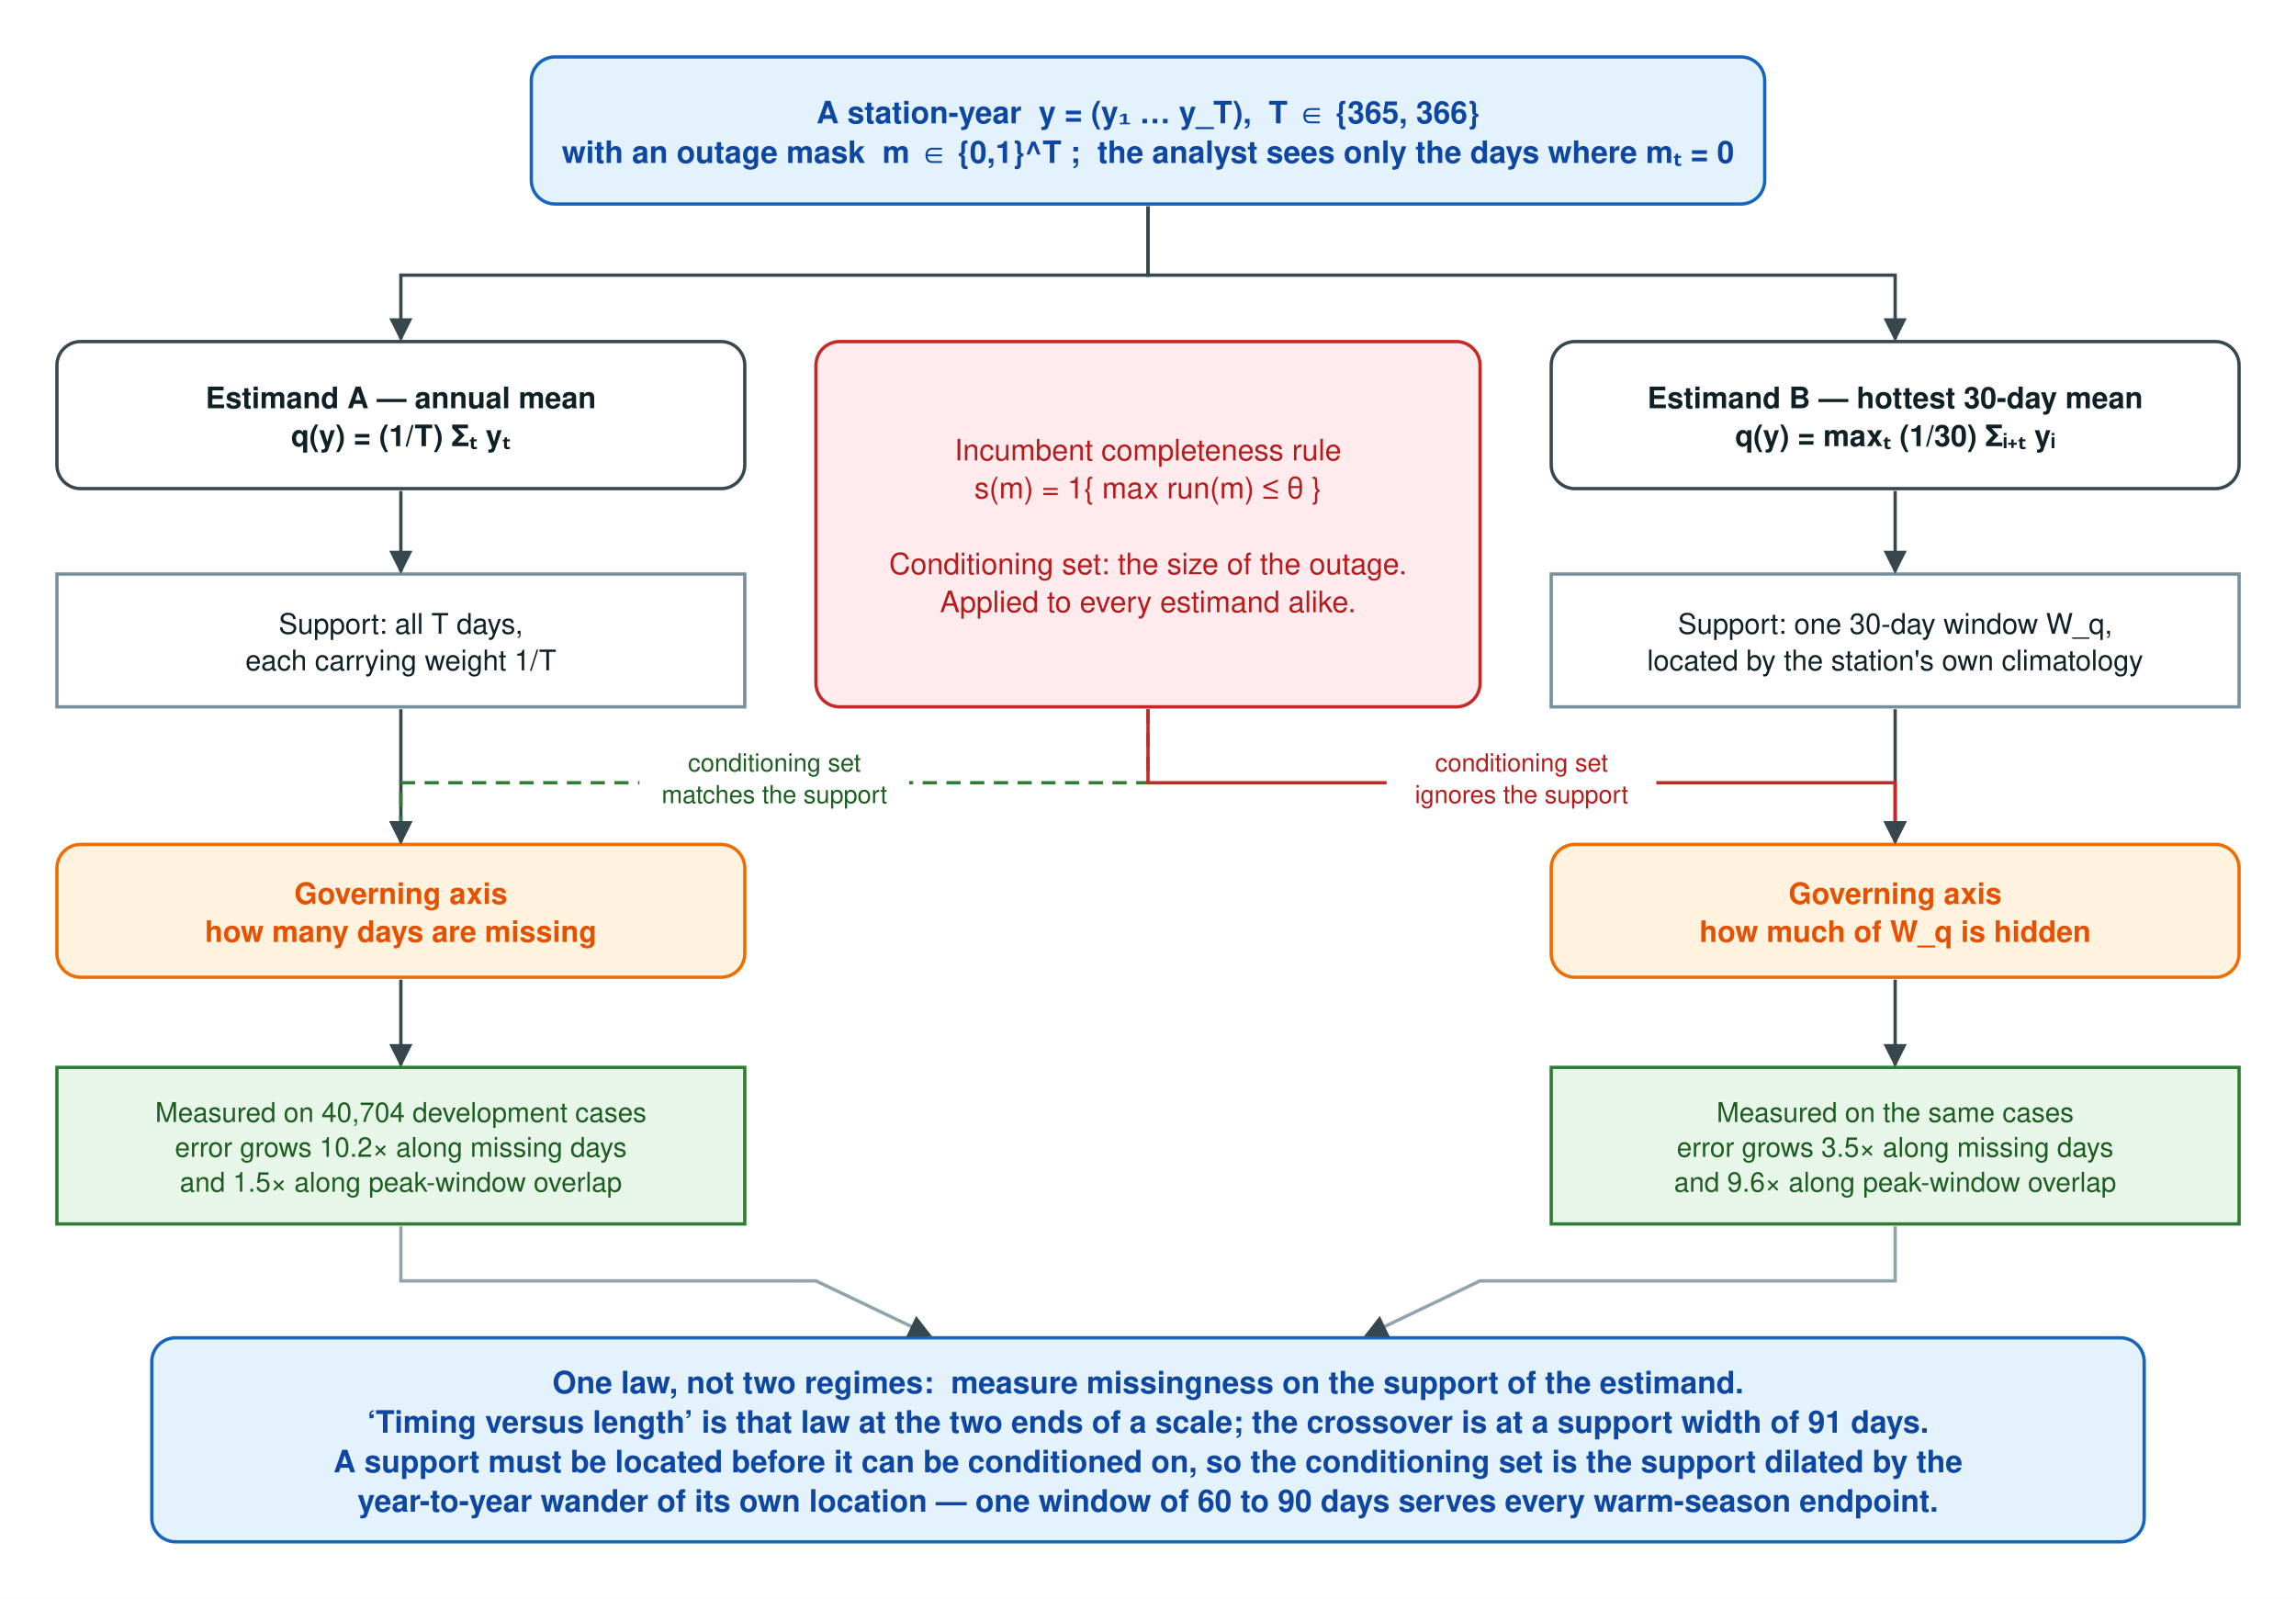
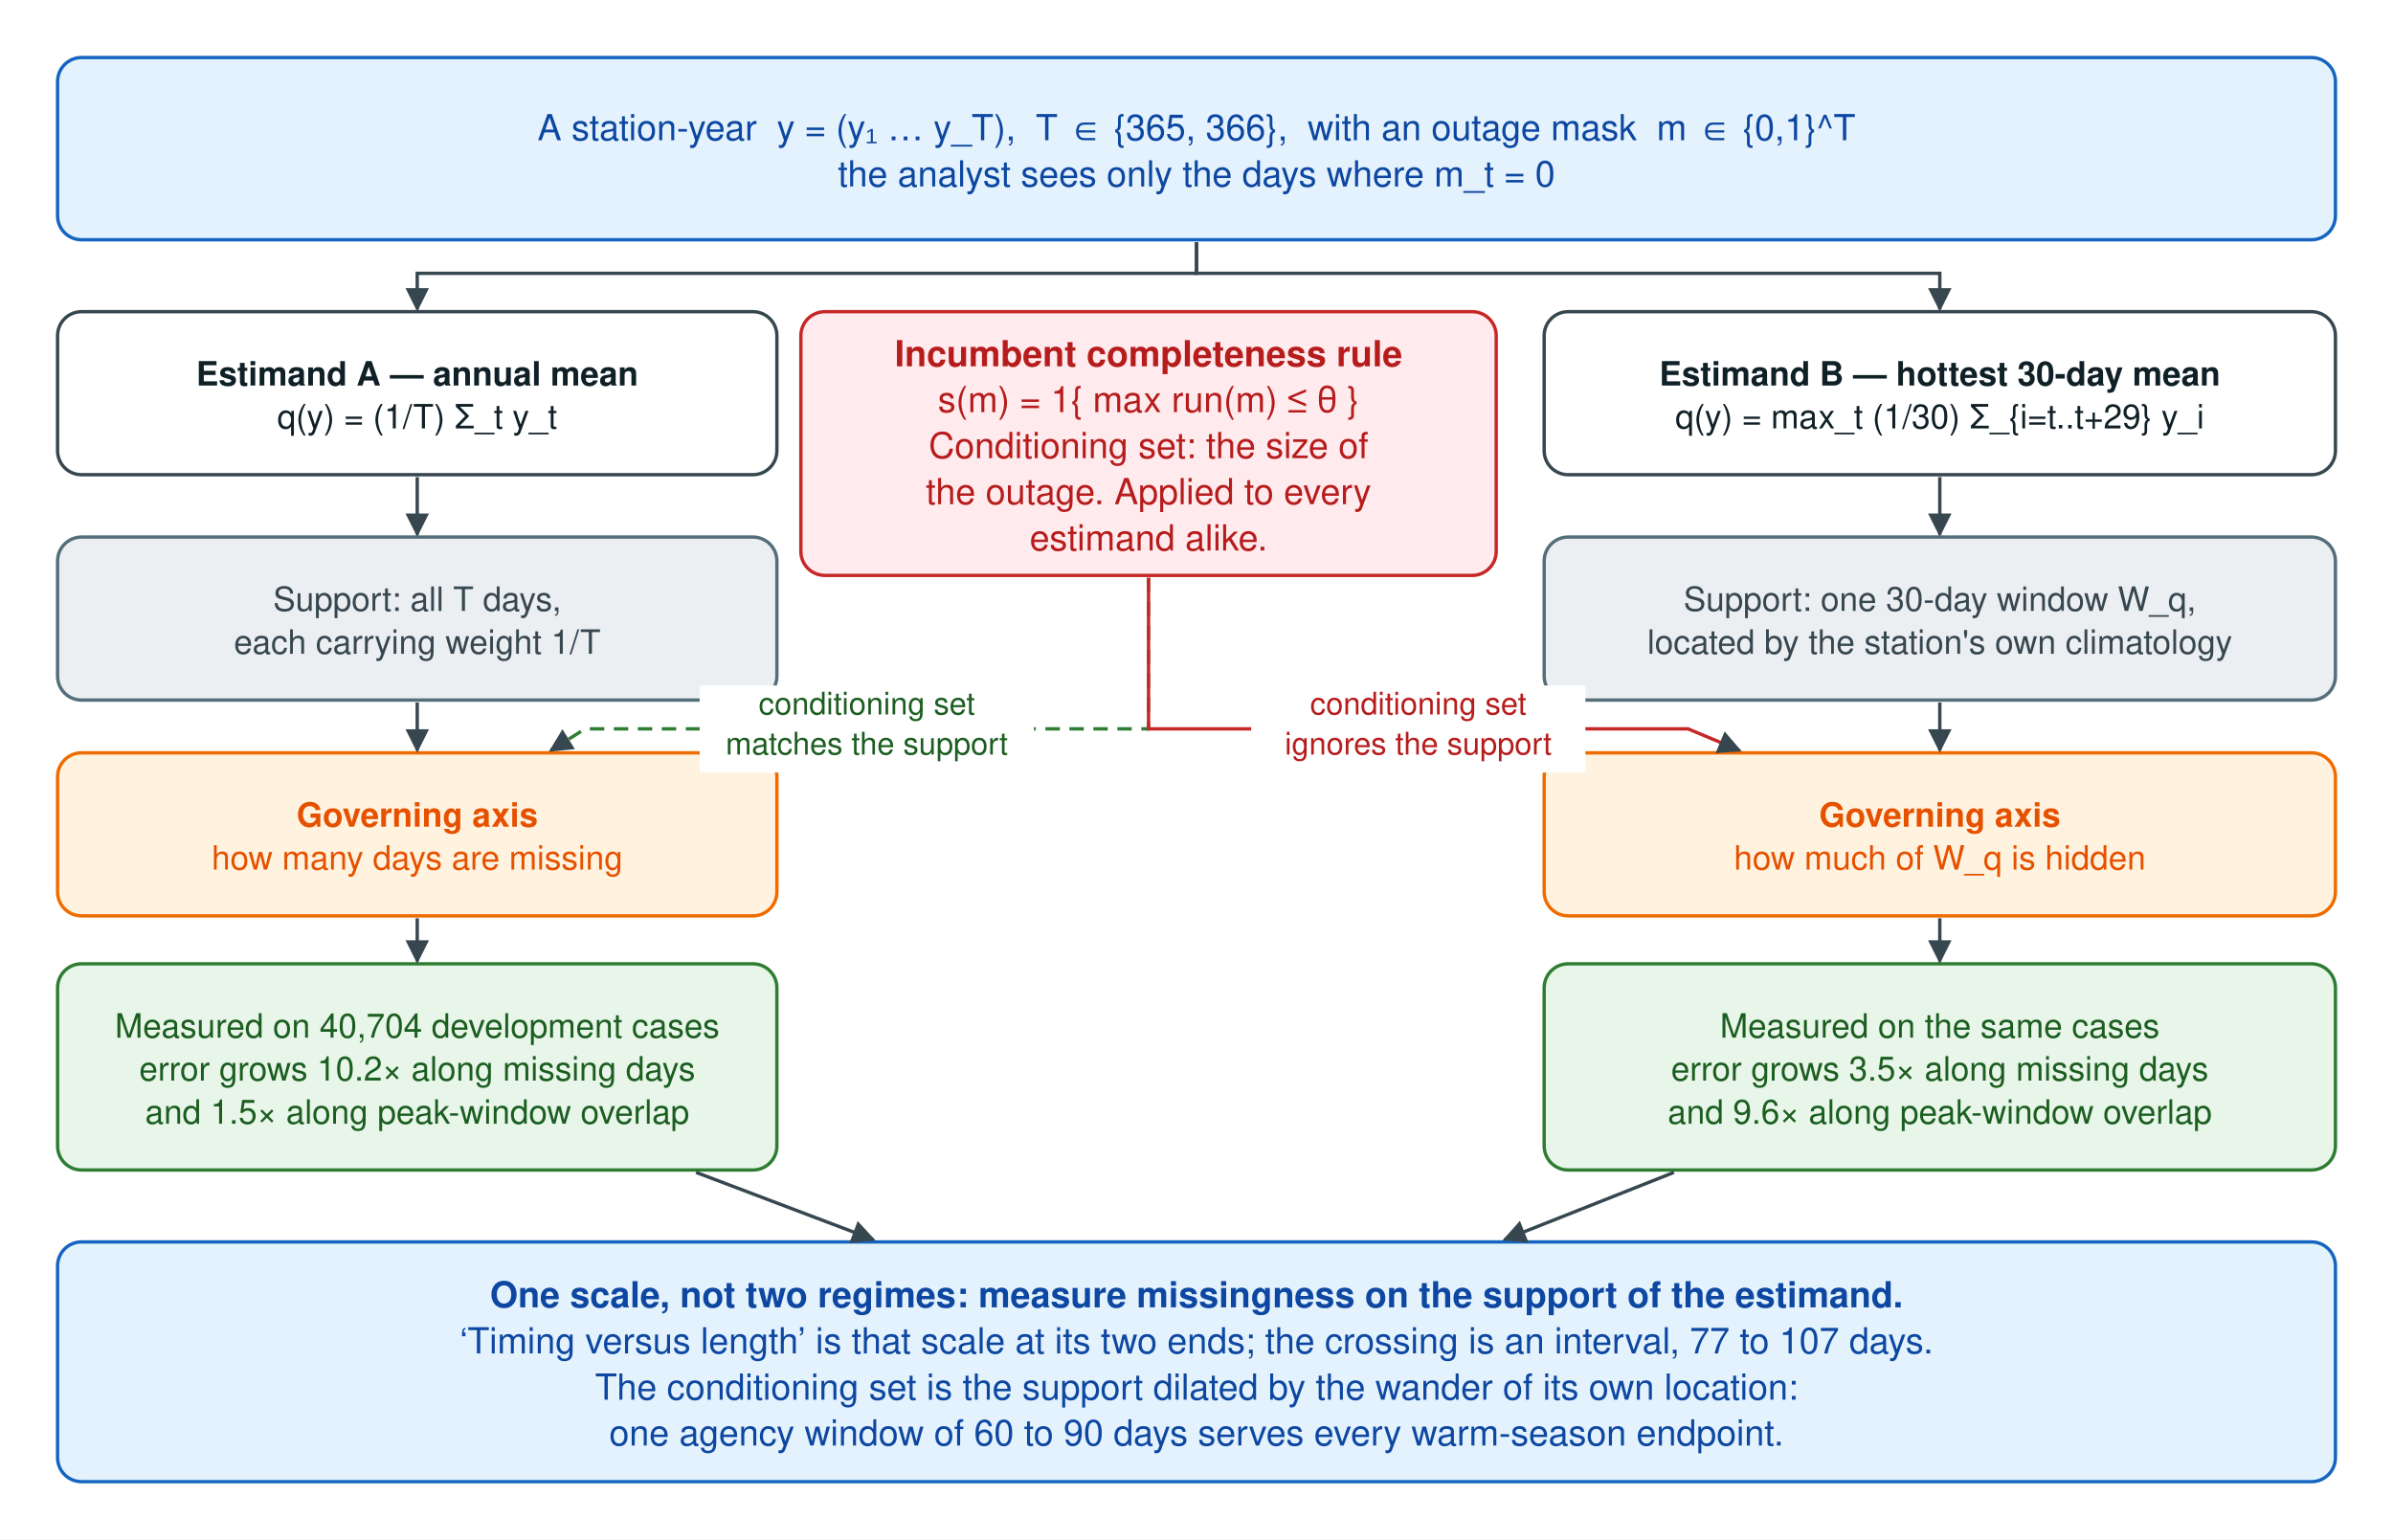
- <svg xmlns="http://www.w3.org/2000/svg" width="968" height="674" viewBox="0 0 968 674">
-   <rect width="968" height="674" fill="#ffffff" />
+ <svg xmlns="http://www.w3.org/2000/svg" width="5.500in" height="3.538in" viewBox="0 0 998 642">
+   <rect width="998" height="642" fill="#ffffff" />
  <defs>
    <marker id="arrow" viewBox="0 0 10 10" refX="9" refY="5" markerWidth="7" markerHeight="7" orient="auto-start-reverse">
      <path d="M 0 0 L 10 5 L 0 10 z" fill="#37474f" />
    </marker>
    <marker id="arrowdim" viewBox="0 0 10 10" refX="9" refY="5" markerWidth="7" markerHeight="7" orient="auto-start-reverse">
      <path d="M 0 0 L 10 5 L 0 10 z" fill="#90a4ae" />
    </marker>
  </defs>
-   <g transform="translate(-76.0,4.0)">
-     <rect x="140.0" y="560.0" width="840.0" height="86.0" rx="10" ry="10" fill="#E3F2FD" stroke="#1565C0" stroke-width="1.4" />
-     <text x="560.0" y="583.4" font-family="Helvetica, Arial, 'Liberation Sans', sans-serif" font-size="13.0" fill="#0D47A1" text-anchor="middle" font-weight="600" xml:space="preserve">One law, not two regimes:  measure missingness on the support of the estimand.</text>
-     <text x="560.0" y="600.0" font-family="Helvetica, Arial, 'Liberation Sans', sans-serif" font-size="13.0" fill="#0D47A1" text-anchor="middle" font-weight="600" xml:space="preserve">‘Timing versus length’ is that law at the two ends of a scale; the crossover is at a support width of 91 days.</text>
-     <text x="560.0" y="616.7" font-family="Helvetica, Arial, 'Liberation Sans', sans-serif" font-size="13.0" fill="#0D47A1" text-anchor="middle" font-weight="600" xml:space="preserve">A support must be located before it can be conditioned on, so the conditioning set is the support dilated by the</text>
-     <text x="560.0" y="633.3" font-family="Helvetica, Arial, 'Liberation Sans', sans-serif" font-size="13.0" fill="#0D47A1" text-anchor="middle" font-weight="600" xml:space="preserve">year-to-year wander of its own location — one window of 60 to 90 days serves every warm-season endpoint.</text>
-     <rect x="420.0" y="140.0" width="280.0" height="154.0" rx="10" ry="10" fill="#FFEBEE" stroke="#C62828" stroke-width="1.4" />
-     <text x="560.0" y="190.1" font-family="Helvetica, Arial, 'Liberation Sans', sans-serif" font-size="12.5" fill="#B71C1C" text-anchor="middle" xml:space="preserve">Incumbent completeness rule</text>
-     <text x="560.0" y="206.1" font-family="Helvetica, Arial, 'Liberation Sans', sans-serif" font-size="12.5" fill="#B71C1C" text-anchor="middle" xml:space="preserve">s(m) = 1{ max run(m) ≤ θ }</text>
-     <text x="560.0" y="222.1" font-family="Helvetica, Arial, 'Liberation Sans', sans-serif" font-size="12.5" fill="#B71C1C" text-anchor="middle" xml:space="preserve" />
-     <text x="560.0" y="238.1" font-family="Helvetica, Arial, 'Liberation Sans', sans-serif" font-size="12.5" fill="#B71C1C" text-anchor="middle" xml:space="preserve">Conditioning set: the size of the outage.</text>
-     <text x="560.0" y="254.1" font-family="Helvetica, Arial, 'Liberation Sans', sans-serif" font-size="12.5" fill="#B71C1C" text-anchor="middle" xml:space="preserve">Applied to every estimand alike.</text>
-     <rect x="300.0" y="20.0" width="520.0" height="62.0" rx="10" ry="10" fill="#E3F2FD" stroke="#1565C0" stroke-width="1.4" />
-     <text x="560.0" y="48.0" font-family="Helvetica, Arial, 'Liberation Sans', sans-serif" font-size="13.0" fill="#0D47A1" text-anchor="middle" font-weight="600" xml:space="preserve">A station-year  y = (y₁ … y_T),  T ∈ {365, 366}</text>
-     <text x="560.0" y="64.7" font-family="Helvetica, Arial, 'Liberation Sans', sans-serif" font-size="13.0" fill="#0D47A1" text-anchor="middle" font-weight="600" xml:space="preserve">with an outage mask  m ∈ {0,1}^T ;  the analyst sees only the days where mₜ = 0</text>
-     <rect x="100.0" y="446.0" width="290.0" height="66.0" rx="0" ry="0" fill="#E8F5E9" stroke="#2E7D32" stroke-width="1.4" />
-     <text x="245.0" y="469.0" font-family="Helvetica, Arial, 'Liberation Sans', sans-serif" font-size="11.5" fill="#1B5E20" text-anchor="middle" xml:space="preserve">Measured on 40,704 development cases</text>
-     <text x="245.0" y="483.7" font-family="Helvetica, Arial, 'Liberation Sans', sans-serif" font-size="11.5" fill="#1B5E20" text-anchor="middle" xml:space="preserve">error grows 10.2× along missing days</text>
-     <text x="245.0" y="498.4" font-family="Helvetica, Arial, 'Liberation Sans', sans-serif" font-size="11.5" fill="#1B5E20" text-anchor="middle" xml:space="preserve">and 1.5× along peak-window overlap</text>
-     <rect x="730.0" y="446.0" width="290.0" height="66.0" rx="0" ry="0" fill="#E8F5E9" stroke="#2E7D32" stroke-width="1.4" />
-     <text x="875.0" y="469.0" font-family="Helvetica, Arial, 'Liberation Sans', sans-serif" font-size="11.5" fill="#1B5E20" text-anchor="middle" xml:space="preserve">Measured on the same cases</text>
-     <text x="875.0" y="483.7" font-family="Helvetica, Arial, 'Liberation Sans', sans-serif" font-size="11.5" fill="#1B5E20" text-anchor="middle" xml:space="preserve">error grows 3.5× along missing days</text>
-     <text x="875.0" y="498.4" font-family="Helvetica, Arial, 'Liberation Sans', sans-serif" font-size="11.5" fill="#1B5E20" text-anchor="middle" xml:space="preserve">and 9.6× along peak-window overlap</text>
-     <rect x="100.0" y="140.0" width="290.0" height="62.0" rx="10" ry="10" fill="#FFFFFF" stroke="#37474F" stroke-width="1.4" />
-     <text x="245.0" y="168.1" font-family="Helvetica, Arial, 'Liberation Sans', sans-serif" font-size="12.5" fill="#102027" text-anchor="middle" font-weight="600" xml:space="preserve">Estimand A — annual mean</text>
-     <text x="245.0" y="184.1" font-family="Helvetica, Arial, 'Liberation Sans', sans-serif" font-size="12.5" fill="#102027" text-anchor="middle" font-weight="600" xml:space="preserve">q(y) = (1/T) Σₜ yₜ</text>
-     <rect x="730.0" y="140.0" width="290.0" height="62.0" rx="10" ry="10" fill="#FFFFFF" stroke="#37474F" stroke-width="1.4" />
-     <text x="875.0" y="168.1" font-family="Helvetica, Arial, 'Liberation Sans', sans-serif" font-size="12.5" fill="#102027" text-anchor="middle" font-weight="600" xml:space="preserve">Estimand B — hottest 30-day mean</text>
-     <text x="875.0" y="184.1" font-family="Helvetica, Arial, 'Liberation Sans', sans-serif" font-size="12.5" fill="#102027" text-anchor="middle" font-weight="600" xml:space="preserve">q(y) = maxₜ (1/30) Σᵢ₊ₜ yᵢ</text>
-     <rect x="100.0" y="238.0" width="290.0" height="56.0" rx="0" ry="0" fill="#FFFFFF" stroke="#78909C" stroke-width="1.4" />
-     <text x="245.0" y="263.2" font-family="Helvetica, Arial, 'Liberation Sans', sans-serif" font-size="12.0" fill="#102027" text-anchor="middle" xml:space="preserve">Support: all T days,</text>
-     <text x="245.0" y="278.6" font-family="Helvetica, Arial, 'Liberation Sans', sans-serif" font-size="12.0" fill="#102027" text-anchor="middle" xml:space="preserve">each carrying weight 1/T</text>
-     <rect x="730.0" y="238.0" width="290.0" height="56.0" rx="0" ry="0" fill="#FFFFFF" stroke="#78909C" stroke-width="1.4" />
-     <text x="875.0" y="263.2" font-family="Helvetica, Arial, 'Liberation Sans', sans-serif" font-size="12.0" fill="#102027" text-anchor="middle" xml:space="preserve">Support: one 30-day window W_q,</text>
-     <text x="875.0" y="278.6" font-family="Helvetica, Arial, 'Liberation Sans', sans-serif" font-size="12.0" fill="#102027" text-anchor="middle" xml:space="preserve">located by the station's own climatology</text>
-     <rect x="100.0" y="352.0" width="290.0" height="56.0" rx="10" ry="10" fill="#FFF3E0" stroke="#EF6C00" stroke-width="1.4" />
-     <text x="245.0" y="377.1" font-family="Helvetica, Arial, 'Liberation Sans', sans-serif" font-size="12.5" fill="#E65100" text-anchor="middle" font-weight="600" xml:space="preserve">Governing axis</text>
-     <text x="245.0" y="393.1" font-family="Helvetica, Arial, 'Liberation Sans', sans-serif" font-size="12.5" fill="#E65100" text-anchor="middle" font-weight="600" xml:space="preserve">how many days are missing</text>
-     <rect x="730.0" y="352.0" width="290.0" height="56.0" rx="10" ry="10" fill="#FFF3E0" stroke="#EF6C00" stroke-width="1.4" />
-     <text x="875.0" y="377.1" font-family="Helvetica, Arial, 'Liberation Sans', sans-serif" font-size="12.5" fill="#E65100" text-anchor="middle" font-weight="600" xml:space="preserve">Governing axis</text>
-     <text x="875.0" y="393.1" font-family="Helvetica, Arial, 'Liberation Sans', sans-serif" font-size="12.5" fill="#E65100" text-anchor="middle" font-weight="600" xml:space="preserve">how much of W_q is hidden</text>
-     <polyline points="560.0,83.0 560.0,112.0 245.0,112.0 245.0,139.0" fill="none" stroke="#37474F" stroke-width="1.4" marker-end="url(#arrow)" />
-     <polyline points="560.0,83.0 560.0,112.0 875.0,112.0 875.0,139.0" fill="none" stroke="#37474F" stroke-width="1.4" marker-end="url(#arrow)" />
-     <polyline points="245.0,203.0 245.0,237.0" fill="none" stroke="#37474F" stroke-width="1.4" marker-end="url(#arrow)" />
-     <polyline points="875.0,203.0 875.0,237.0" fill="none" stroke="#37474F" stroke-width="1.4" marker-end="url(#arrow)" />
-     <polyline points="245.0,295.0 245.0,351.0" fill="none" stroke="#37474F" stroke-width="1.4" marker-end="url(#arrow)" />
-     <polyline points="875.0,295.0 875.0,351.0" fill="none" stroke="#37474F" stroke-width="1.4" marker-end="url(#arrow)" />
-     <polyline points="245.0,409.0 245.0,445.0" fill="none" stroke="#37474F" stroke-width="1.4" marker-end="url(#arrow)" />
-     <polyline points="875.0,409.0 875.0,445.0" fill="none" stroke="#37474F" stroke-width="1.4" marker-end="url(#arrow)" />
-     <polyline points="560.0,295.0 560.0,326.0 245.0,326.0 245.0,351.0" fill="none" stroke="#2E7D32" stroke-width="1.4" stroke-dasharray="6 4" marker-end="url(#arrow)" />
-     <rect x="345.6" y="311.1" width="113.7" height="29.9" fill="#ffffff" stroke="none" />
-     <text x="402.5" y="321.2" font-family="Helvetica, Arial, 'Liberation Sans', sans-serif" font-size="10.5" fill="#1B5E20" text-anchor="middle" xml:space="preserve">conditioning set</text>
-     <text x="402.5" y="334.6" font-family="Helvetica, Arial, 'Liberation Sans', sans-serif" font-size="10.5" fill="#1B5E20" text-anchor="middle" xml:space="preserve">matches the support</text>
-     <polyline points="560.0,295.0 560.0,326.0 875.0,326.0 875.0,351.0" fill="none" stroke="#C62828" stroke-width="1.4" marker-end="url(#arrow)" />
-     <rect x="660.6" y="311.1" width="113.7" height="29.9" fill="#ffffff" stroke="none" />
-     <text x="717.5" y="321.2" font-family="Helvetica, Arial, 'Liberation Sans', sans-serif" font-size="10.5" fill="#B71C1C" text-anchor="middle" xml:space="preserve">conditioning set</text>
-     <text x="717.5" y="334.6" font-family="Helvetica, Arial, 'Liberation Sans', sans-serif" font-size="10.5" fill="#B71C1C" text-anchor="middle" xml:space="preserve">ignores the support</text>
-     <polyline points="245.0,513.0 245.0,536.0 420.0,536.0 468.1,559.0" fill="none" stroke="#90A4AE" stroke-width="1.4" marker-end="url(#arrow)" />
-     <polyline points="875.0,513.0 875.0,536.0 700.0,536.0 651.9,559.0" fill="none" stroke="#90A4AE" stroke-width="1.4" marker-end="url(#arrow)" />
+   <g transform="translate(4.0,4.0)">
+     <rect x="20.0" y="514.0" width="950.0" height="100.0" rx="10" ry="10" fill="#E3F2FD" stroke="#1565C0" stroke-width="1.4" />
+     <text x="495.0" y="541.3" font-family="Helvetica, Arial, 'Liberation Sans', sans-serif" font-size="15.0" fill="#0D47A1" text-anchor="middle" font-weight="600" xml:space="preserve">One scale, not two regimes: measure missingness on the support of the estimand.</text>
+     <text x="495.0" y="560.5" font-family="Helvetica, Arial, 'Liberation Sans', sans-serif" font-size="15.0" fill="#0D47A1" text-anchor="middle" xml:space="preserve">‘Timing versus length’ is that scale at its two ends; the crossing is an interval, 77 to 107 days.</text>
+     <text x="495.0" y="579.8" font-family="Helvetica, Arial, 'Liberation Sans', sans-serif" font-size="15.0" fill="#0D47A1" text-anchor="middle" xml:space="preserve">The conditioning set is the support dilated by the wander of its own location:</text>
+     <text x="495.0" y="598.9" font-family="Helvetica, Arial, 'Liberation Sans', sans-serif" font-size="15.0" fill="#0D47A1" text-anchor="middle" xml:space="preserve">one agency window of 60 to 90 days serves every warm-season endpoint.</text>
+     <rect x="20.0" y="20.0" width="950.0" height="76.0" rx="10" ry="10" fill="#E3F2FD" stroke="#1565C0" stroke-width="1.4" />
+     <text x="495.0" y="54.5" font-family="Helvetica, Arial, 'Liberation Sans', sans-serif" font-size="15.0" fill="#0D47A1" text-anchor="middle" xml:space="preserve">A station-year  y = (y₁ … y_T),  T ∈ {365, 366},  with an outage mask  m ∈ {0,1}^T</text>
+     <text x="495.0" y="73.8" font-family="Helvetica, Arial, 'Liberation Sans', sans-serif" font-size="15.0" fill="#0D47A1" text-anchor="middle" xml:space="preserve">the analyst sees only the days where m_t = 0</text>
+     <rect x="330.0" y="126.0" width="290.0" height="110.0" rx="10" ry="10" fill="#FFEBEE" stroke="#C62828" stroke-width="1.4" />
+     <text x="475.0" y="148.8" font-family="Helvetica, Arial, 'Liberation Sans', sans-serif" font-size="15.0" fill="#B71C1C" text-anchor="middle" font-weight="600" xml:space="preserve">Incumbent completeness rule</text>
+     <text x="475.0" y="167.9" font-family="Helvetica, Arial, 'Liberation Sans', sans-serif" font-size="15.0" fill="#B71C1C" text-anchor="middle" xml:space="preserve">s(m) = 1{ max run(m) ≤ θ }</text>
+     <text x="475.0" y="187.1" font-family="Helvetica, Arial, 'Liberation Sans', sans-serif" font-size="15.0" fill="#B71C1C" text-anchor="middle" xml:space="preserve">Conditioning set: the size of</text>
+     <text x="475.0" y="206.3" font-family="Helvetica, Arial, 'Liberation Sans', sans-serif" font-size="15.0" fill="#B71C1C" text-anchor="middle" xml:space="preserve">the outage. Applied to every</text>
+     <text x="475.0" y="225.6" font-family="Helvetica, Arial, 'Liberation Sans', sans-serif" font-size="15.0" fill="#B71C1C" text-anchor="middle" xml:space="preserve">estimand alike.</text>
+     <rect x="640.0" y="398.0" width="330.0" height="86.0" rx="10" ry="10" fill="#E8F5E9" stroke="#2E7D32" stroke-width="1.4" />
+     <text x="805.0" y="428.8" font-family="Helvetica, Arial, 'Liberation Sans', sans-serif" font-size="14.0" fill="#1B5E20" text-anchor="middle" xml:space="preserve">Measured on the same cases</text>
+     <text x="805.0" y="446.7" font-family="Helvetica, Arial, 'Liberation Sans', sans-serif" font-size="14.0" fill="#1B5E20" text-anchor="middle" xml:space="preserve">error grows 3.5× along missing days</text>
+     <text x="805.0" y="464.7" font-family="Helvetica, Arial, 'Liberation Sans', sans-serif" font-size="14.0" fill="#1B5E20" text-anchor="middle" xml:space="preserve">and 9.6× along peak-window overlap</text>
+     <rect x="20.0" y="398.0" width="300.0" height="86.0" rx="10" ry="10" fill="#E8F5E9" stroke="#2E7D32" stroke-width="1.4" />
+     <text x="170.0" y="428.8" font-family="Helvetica, Arial, 'Liberation Sans', sans-serif" font-size="14.0" fill="#1B5E20" text-anchor="middle" xml:space="preserve">Measured on 40,704 development cases</text>
+     <text x="170.0" y="446.7" font-family="Helvetica, Arial, 'Liberation Sans', sans-serif" font-size="14.0" fill="#1B5E20" text-anchor="middle" xml:space="preserve">error grows 10.2× along missing days</text>
+     <text x="170.0" y="464.7" font-family="Helvetica, Arial, 'Liberation Sans', sans-serif" font-size="14.0" fill="#1B5E20" text-anchor="middle" xml:space="preserve">and 1.5× along peak-window overlap</text>
+     <rect x="640.0" y="126.0" width="330.0" height="68.0" rx="10" ry="10" fill="#FFFFFF" stroke="#37474F" stroke-width="1.4" />
+     <text x="805.0" y="156.8" font-family="Helvetica, Arial, 'Liberation Sans', sans-serif" font-size="14.0" fill="#102027" text-anchor="middle" font-weight="600" xml:space="preserve">Estimand B — hottest 30-day mean</text>
+     <text x="805.0" y="174.7" font-family="Helvetica, Arial, 'Liberation Sans', sans-serif" font-size="14.0" fill="#102027" text-anchor="middle" xml:space="preserve">q(y) = max_t (1/30) Σ_{i=t..t+29} y_i</text>
+     <rect x="640.0" y="220.0" width="330.0" height="68.0" rx="10" ry="10" fill="#ECEFF1" stroke="#546E7A" stroke-width="1.4" />
+     <text x="805.0" y="250.8" font-family="Helvetica, Arial, 'Liberation Sans', sans-serif" font-size="14.0" fill="#37474F" text-anchor="middle" xml:space="preserve">Support: one 30-day window W_q,</text>
+     <text x="805.0" y="268.7" font-family="Helvetica, Arial, 'Liberation Sans', sans-serif" font-size="14.0" fill="#37474F" text-anchor="middle" xml:space="preserve">located by the station's own climatology</text>
+     <rect x="640.0" y="310.0" width="330.0" height="68.0" rx="10" ry="10" fill="#FFF3E0" stroke="#EF6C00" stroke-width="1.4" />
+     <text x="805.0" y="340.8" font-family="Helvetica, Arial, 'Liberation Sans', sans-serif" font-size="14.0" fill="#E65100" text-anchor="middle" font-weight="600" xml:space="preserve">Governing axis</text>
+     <text x="805.0" y="358.7" font-family="Helvetica, Arial, 'Liberation Sans', sans-serif" font-size="14.0" fill="#E65100" text-anchor="middle" xml:space="preserve">how much of W_q is hidden</text>
+     <rect x="20.0" y="126.0" width="300.0" height="68.0" rx="10" ry="10" fill="#FFFFFF" stroke="#37474F" stroke-width="1.4" />
+     <text x="170.0" y="156.8" font-family="Helvetica, Arial, 'Liberation Sans', sans-serif" font-size="14.0" fill="#102027" text-anchor="middle" font-weight="600" xml:space="preserve">Estimand A — annual mean</text>
+     <text x="170.0" y="174.7" font-family="Helvetica, Arial, 'Liberation Sans', sans-serif" font-size="14.0" fill="#102027" text-anchor="middle" xml:space="preserve">q(y) = (1/T) Σ_t y_t</text>
+     <rect x="20.0" y="220.0" width="300.0" height="68.0" rx="10" ry="10" fill="#ECEFF1" stroke="#546E7A" stroke-width="1.4" />
+     <text x="170.0" y="250.8" font-family="Helvetica, Arial, 'Liberation Sans', sans-serif" font-size="14.0" fill="#37474F" text-anchor="middle" xml:space="preserve">Support: all T days,</text>
+     <text x="170.0" y="268.7" font-family="Helvetica, Arial, 'Liberation Sans', sans-serif" font-size="14.0" fill="#37474F" text-anchor="middle" xml:space="preserve">each carrying weight 1/T</text>
+     <rect x="20.0" y="310.0" width="300.0" height="68.0" rx="10" ry="10" fill="#FFF3E0" stroke="#EF6C00" stroke-width="1.4" />
+     <text x="170.0" y="340.8" font-family="Helvetica, Arial, 'Liberation Sans', sans-serif" font-size="14.0" fill="#E65100" text-anchor="middle" font-weight="600" xml:space="preserve">Governing axis</text>
+     <text x="170.0" y="358.7" font-family="Helvetica, Arial, 'Liberation Sans', sans-serif" font-size="14.0" fill="#E65100" text-anchor="middle" xml:space="preserve">how many days are missing</text>
+     <polyline points="495.0,97.0 495.0,110.0 170.0,110.0 170.0,125.0" fill="none" stroke="#37474F" stroke-width="1.4" marker-end="url(#arrow)" />
+     <polyline points="495.0,97.0 495.0,110.0 805.0,110.0 805.0,125.0" fill="none" stroke="#37474F" stroke-width="1.4" marker-end="url(#arrow)" />
+     <polyline points="170.0,195.0 170.0,219.0" fill="none" stroke="#37474F" stroke-width="1.4" marker-end="url(#arrow)" />
+     <polyline points="805.0,195.0 805.0,219.0" fill="none" stroke="#37474F" stroke-width="1.4" marker-end="url(#arrow)" />
+     <polyline points="170.0,289.0 170.0,309.0" fill="none" stroke="#37474F" stroke-width="1.4" marker-end="url(#arrow)" />
+     <polyline points="805.0,289.0 805.0,309.0" fill="none" stroke="#37474F" stroke-width="1.4" marker-end="url(#arrow)" />
+     <polyline points="170.0,379.0 170.0,397.0" fill="none" stroke="#37474F" stroke-width="1.4" marker-end="url(#arrow)" />
+     <polyline points="805.0,379.0 805.0,397.0" fill="none" stroke="#37474F" stroke-width="1.4" marker-end="url(#arrow)" />
+     <polyline points="475.0,237.0 475.0,300.0 240.0,300.0 225.7,309.0" fill="none" stroke="#2E7D32" stroke-width="1.4" stroke-dasharray="6 4" marker-end="url(#arrow)" />
+     <rect x="287.8" y="281.9" width="139.4" height="36.3" fill="#ffffff" stroke="none" />
+     <text x="357.5" y="294.0" font-family="Helvetica, Arial, 'Liberation Sans', sans-serif" font-size="13.0" fill="#1B5E20" text-anchor="middle" xml:space="preserve">conditioning set</text>
+     <text x="357.5" y="310.7" font-family="Helvetica, Arial, 'Liberation Sans', sans-serif" font-size="13.0" fill="#1B5E20" text-anchor="middle" xml:space="preserve">matches the support</text>
+     <polyline points="475.0,237.0 475.0,300.0 700.0,300.0 721.5,309.0" fill="none" stroke="#C62828" stroke-width="1.4" marker-end="url(#arrow)" />
+     <rect x="517.8" y="281.9" width="139.4" height="36.3" fill="#ffffff" stroke="none" />
+     <text x="587.5" y="294.0" font-family="Helvetica, Arial, 'Liberation Sans', sans-serif" font-size="13.0" fill="#B71C1C" text-anchor="middle" xml:space="preserve">conditioning set</text>
+     <text x="587.5" y="310.7" font-family="Helvetica, Arial, 'Liberation Sans', sans-serif" font-size="13.0" fill="#B71C1C" text-anchor="middle" xml:space="preserve">ignores the support</text>
+     <polyline points="286.3,485.0 360.2,513.0" fill="none" stroke="#37474F" stroke-width="1.4" marker-end="url(#arrow)" />
+     <polyline points="694.1,485.0 623.5,513.0" fill="none" stroke="#37474F" stroke-width="1.4" marker-end="url(#arrow)" />
  </g>
</svg>
